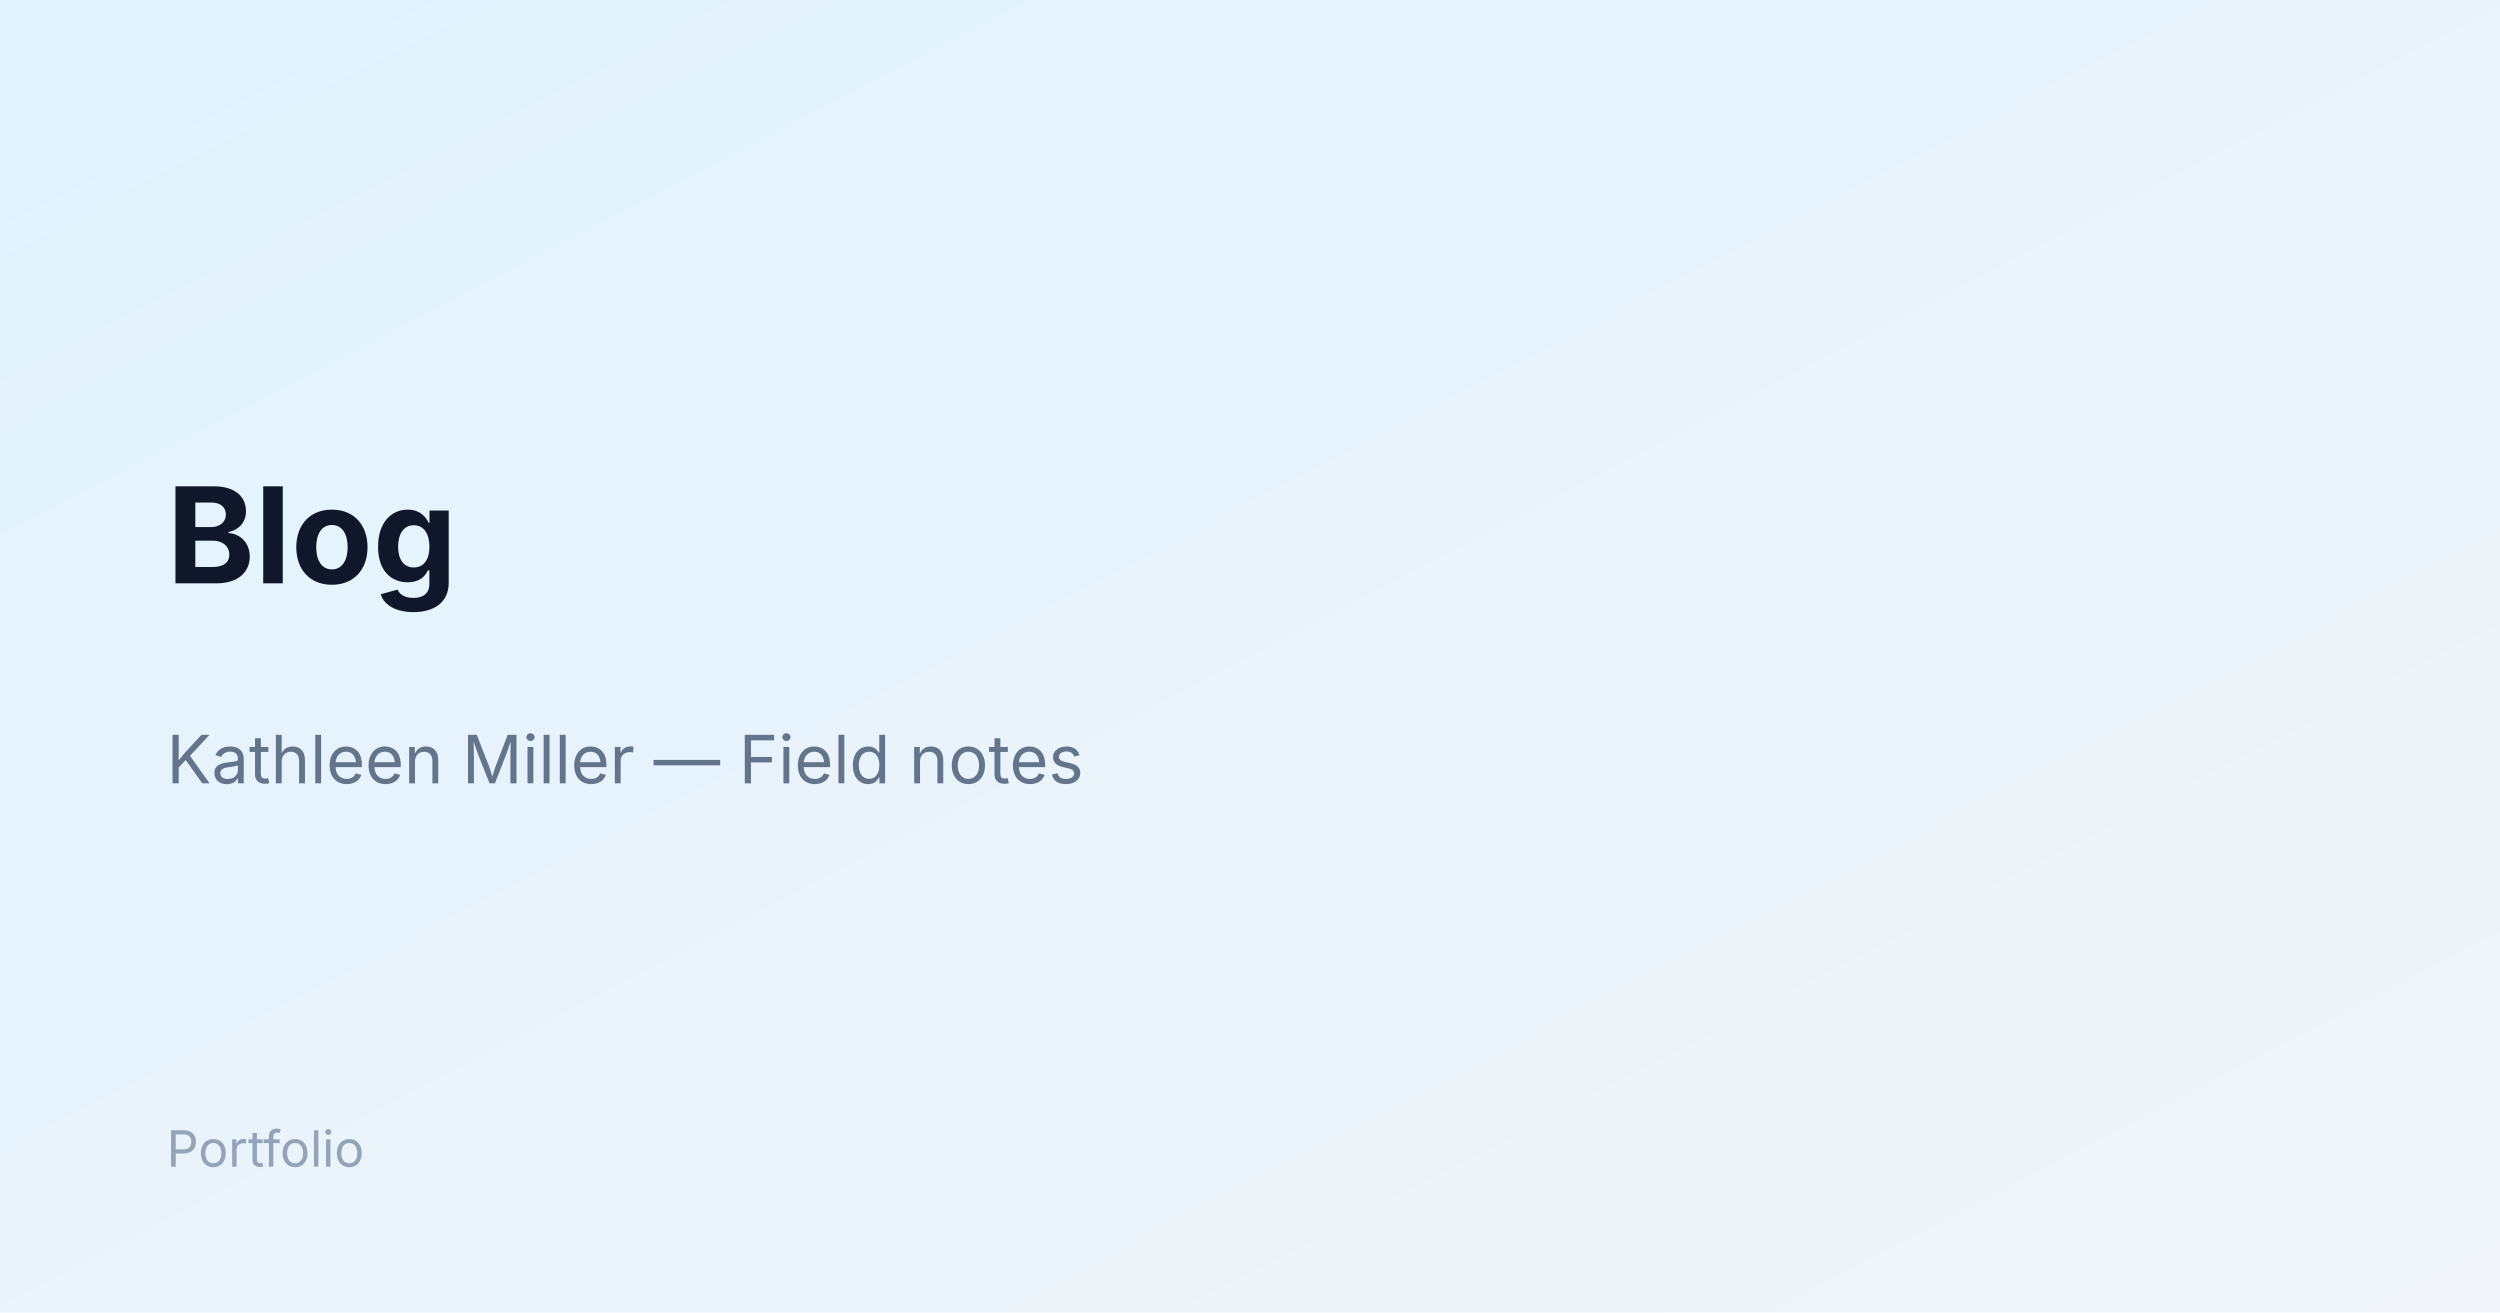
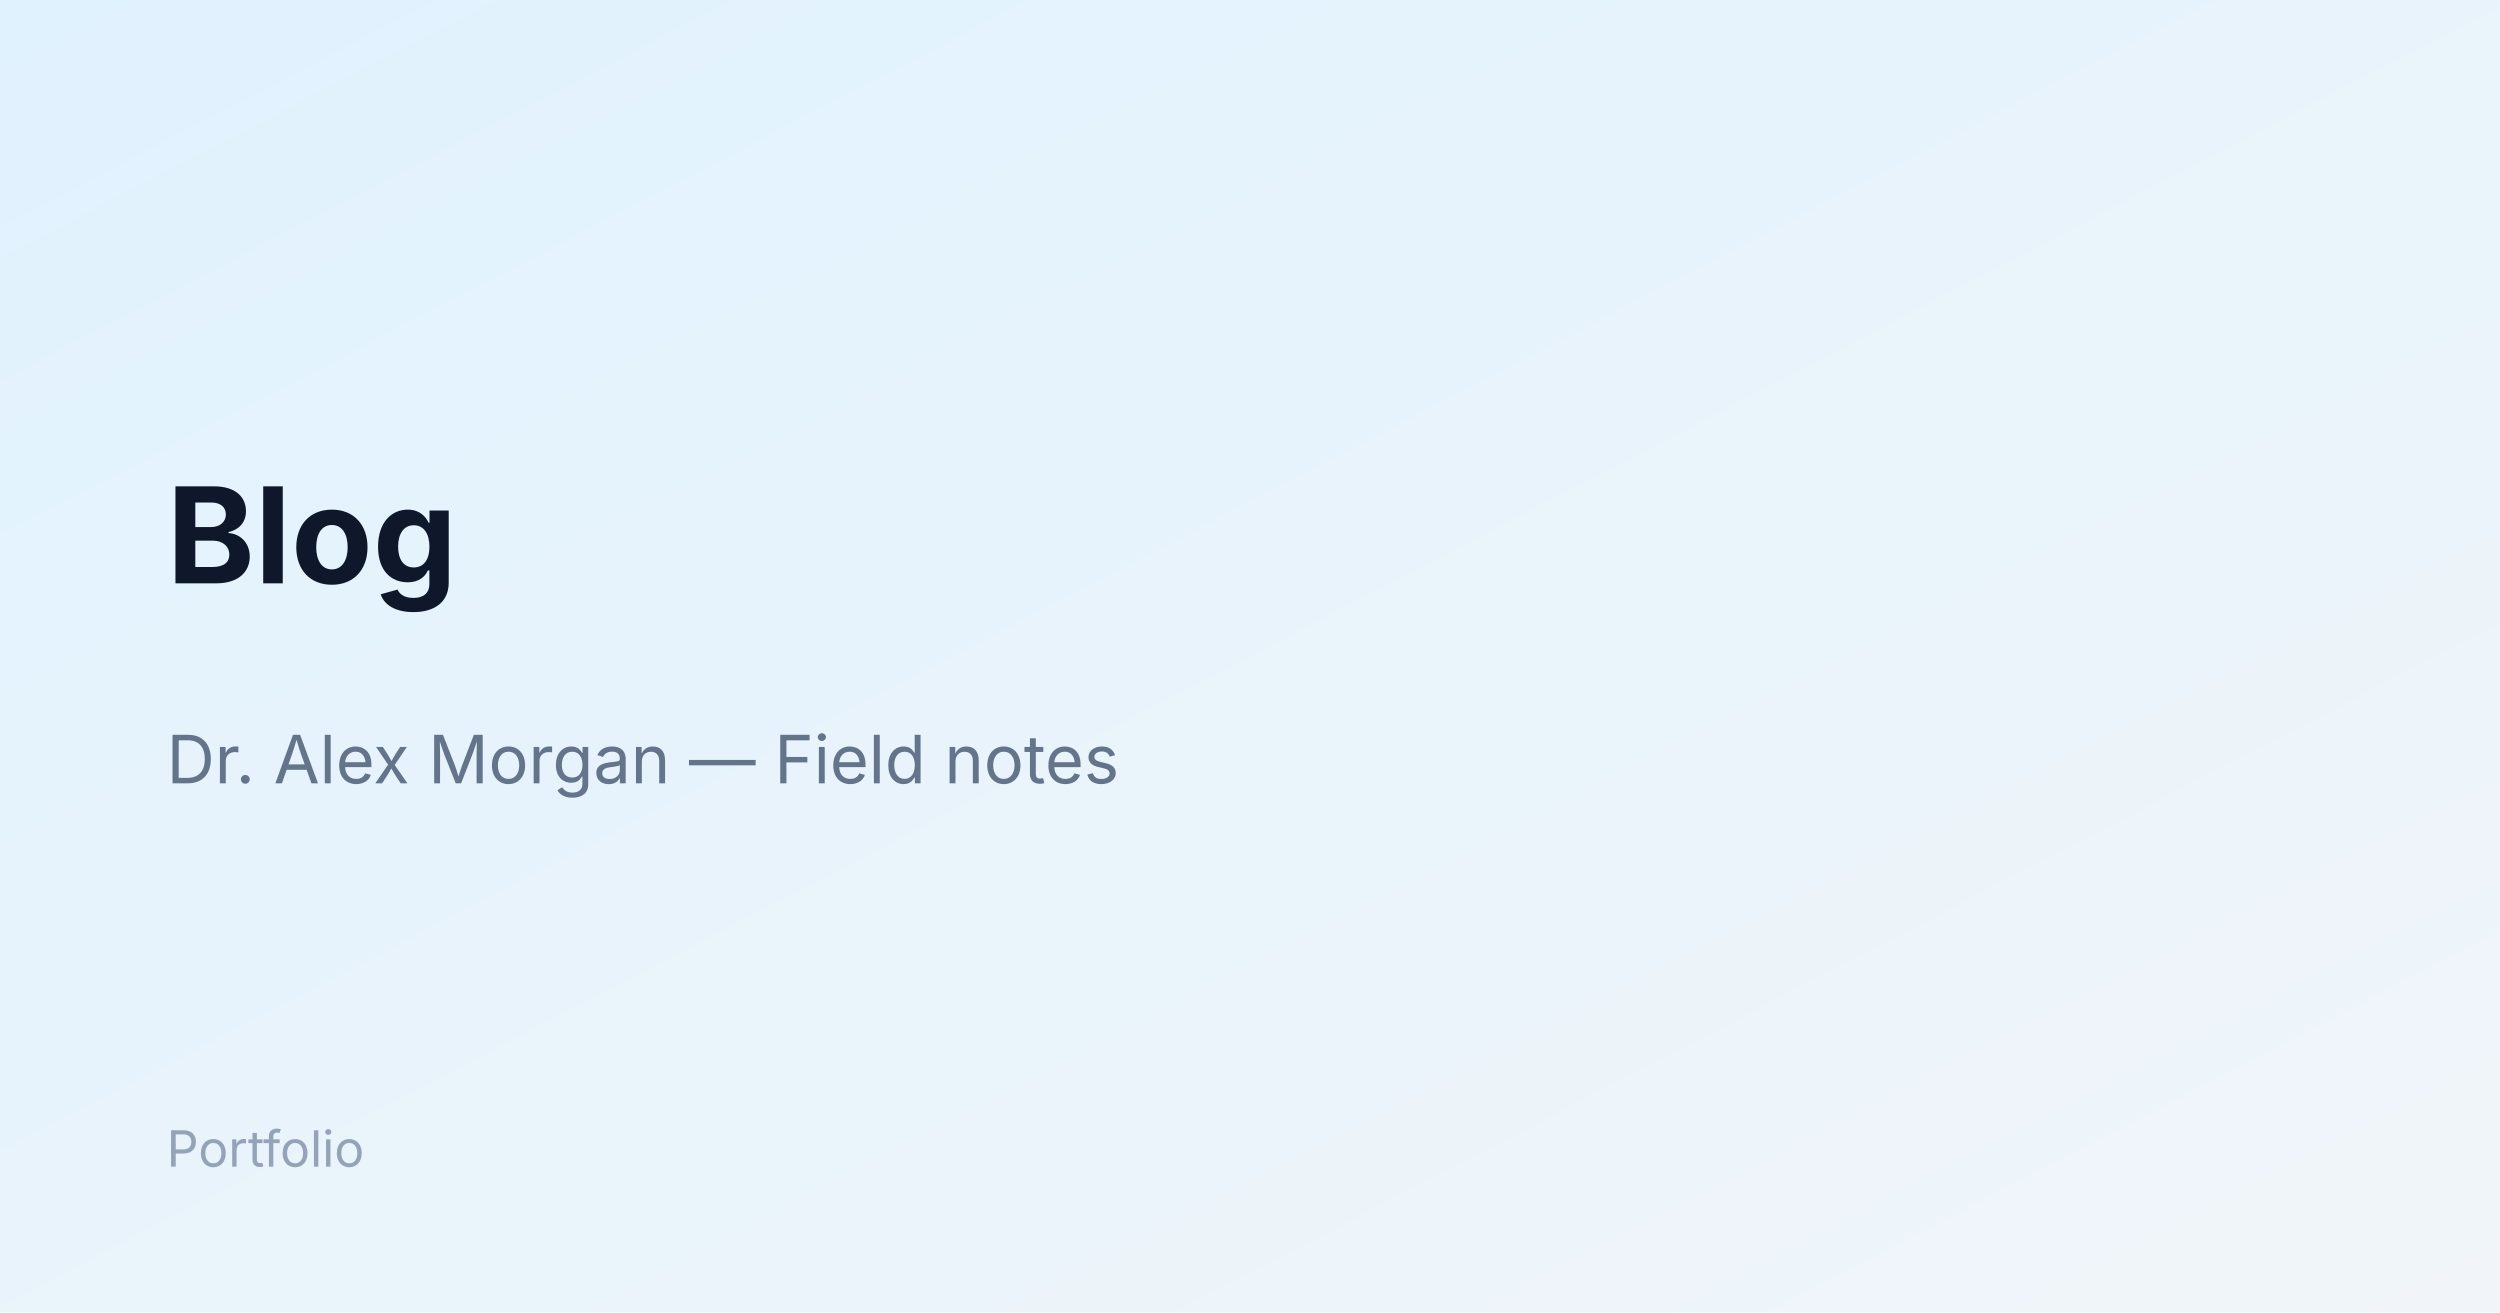
<svg xmlns="http://www.w3.org/2000/svg" width="1200" height="630" viewBox="0 0 1200 630">
  <defs>
    <linearGradient id="og-bg" x1="0" y1="0" x2="1" y2="1">
      <stop offset="0" stop-color="#e0f2fe" />
      <stop offset="1" stop-color="#f1f5f9" />
    </linearGradient>
  </defs>
  <rect width="1200" height="630" fill="url(#og-bg)" />
  <text x="80" y="280" font-family="Inter, system-ui, sans-serif" font-size="64" font-weight="700" fill="#0f172a">Blog</text>
-   <text x="80" y="376" font-family="Inter, system-ui, sans-serif" font-size="32" fill="#64748b">Kathleen Miller — Field notes</text>
+   <text x="80" y="376" font-family="Inter, system-ui, sans-serif" font-size="32" fill="#64748b">Dr. Alex Morgan — Field notes</text>
  <text x="80" y="560" font-family="Inter, system-ui, sans-serif" font-size="24" fill="#94a3b8">Portfolio</text>
</svg>
